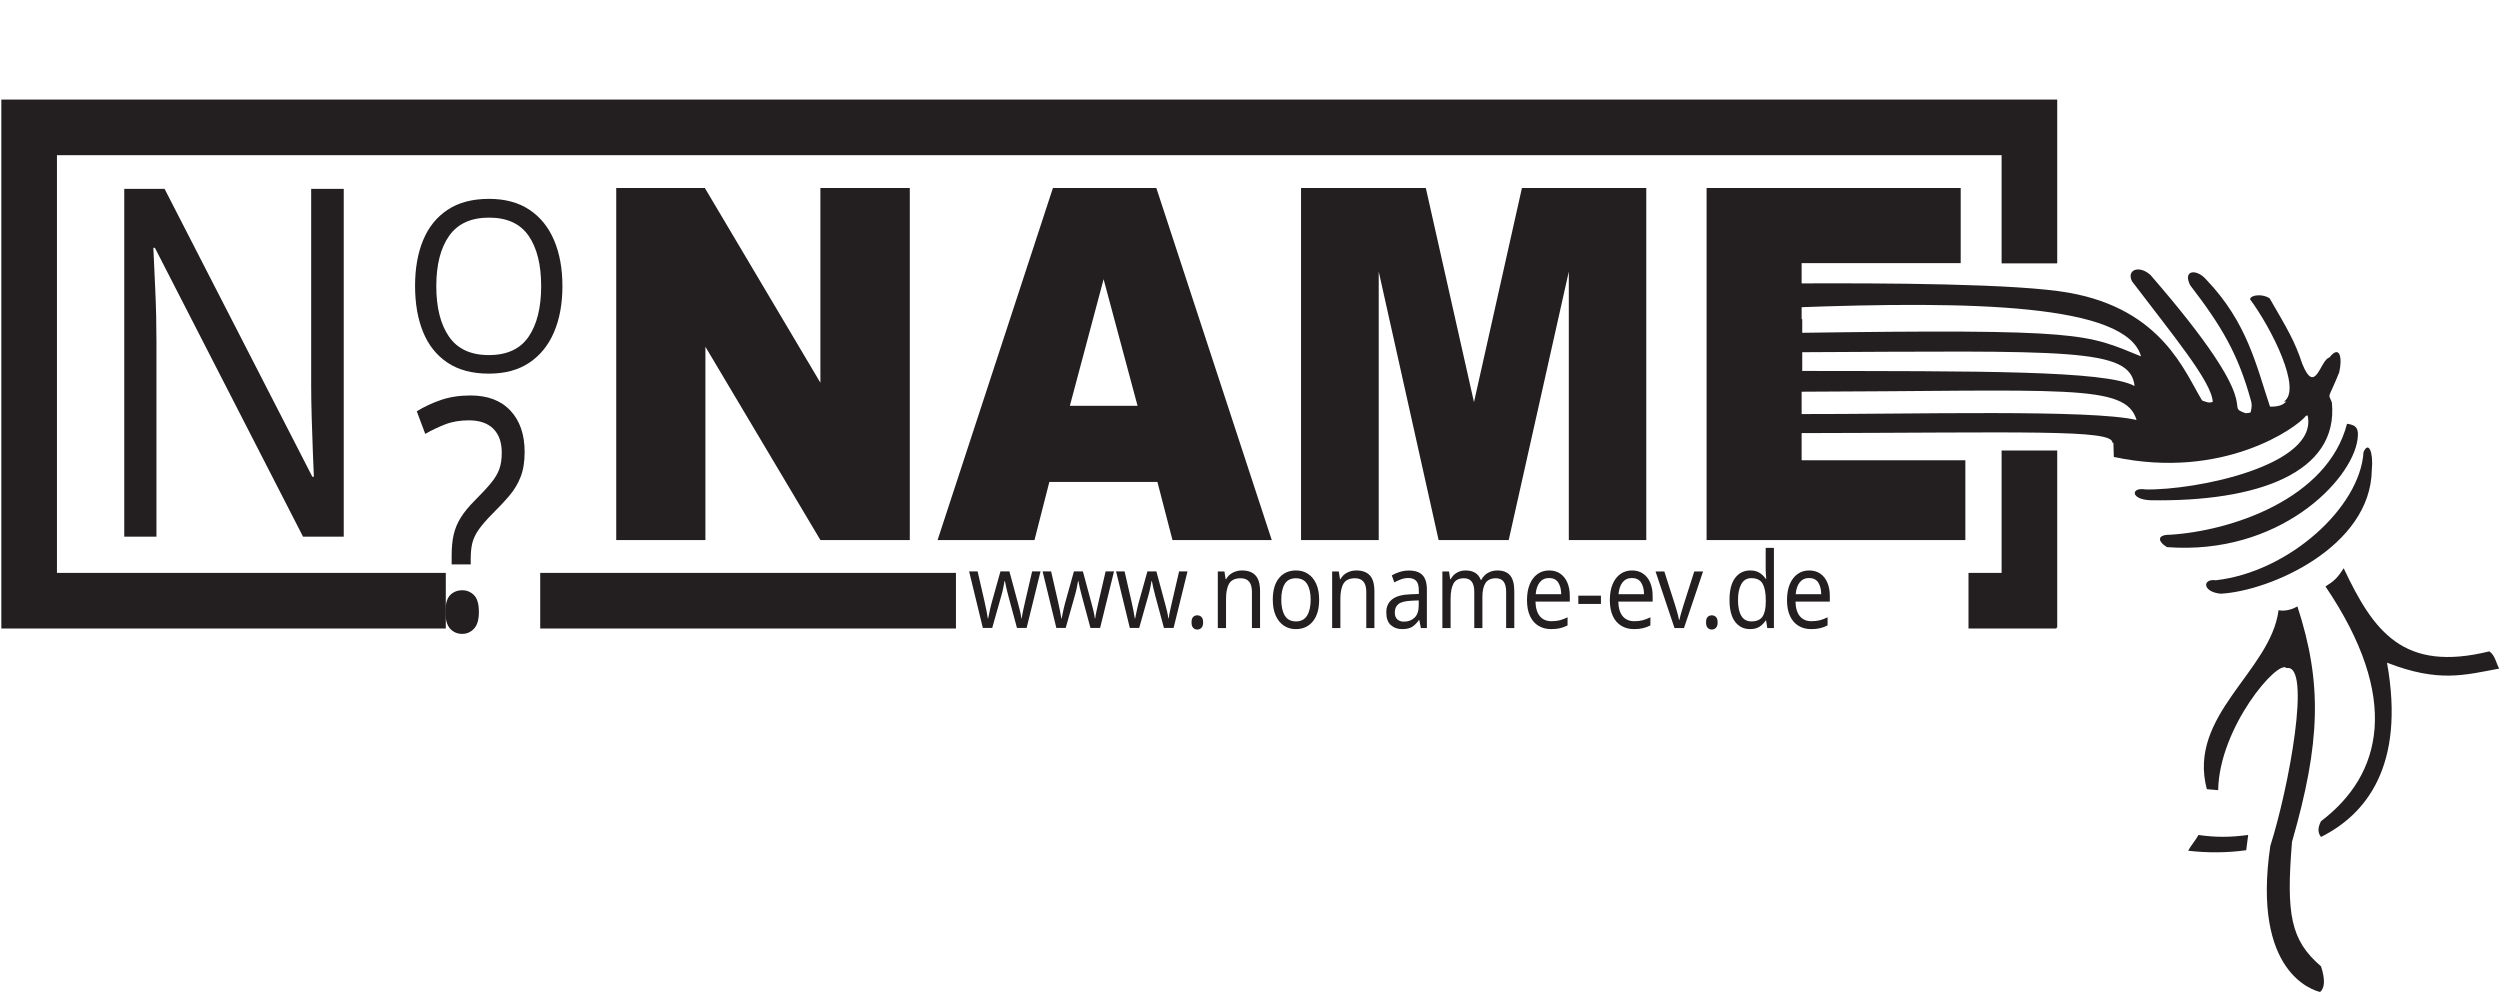
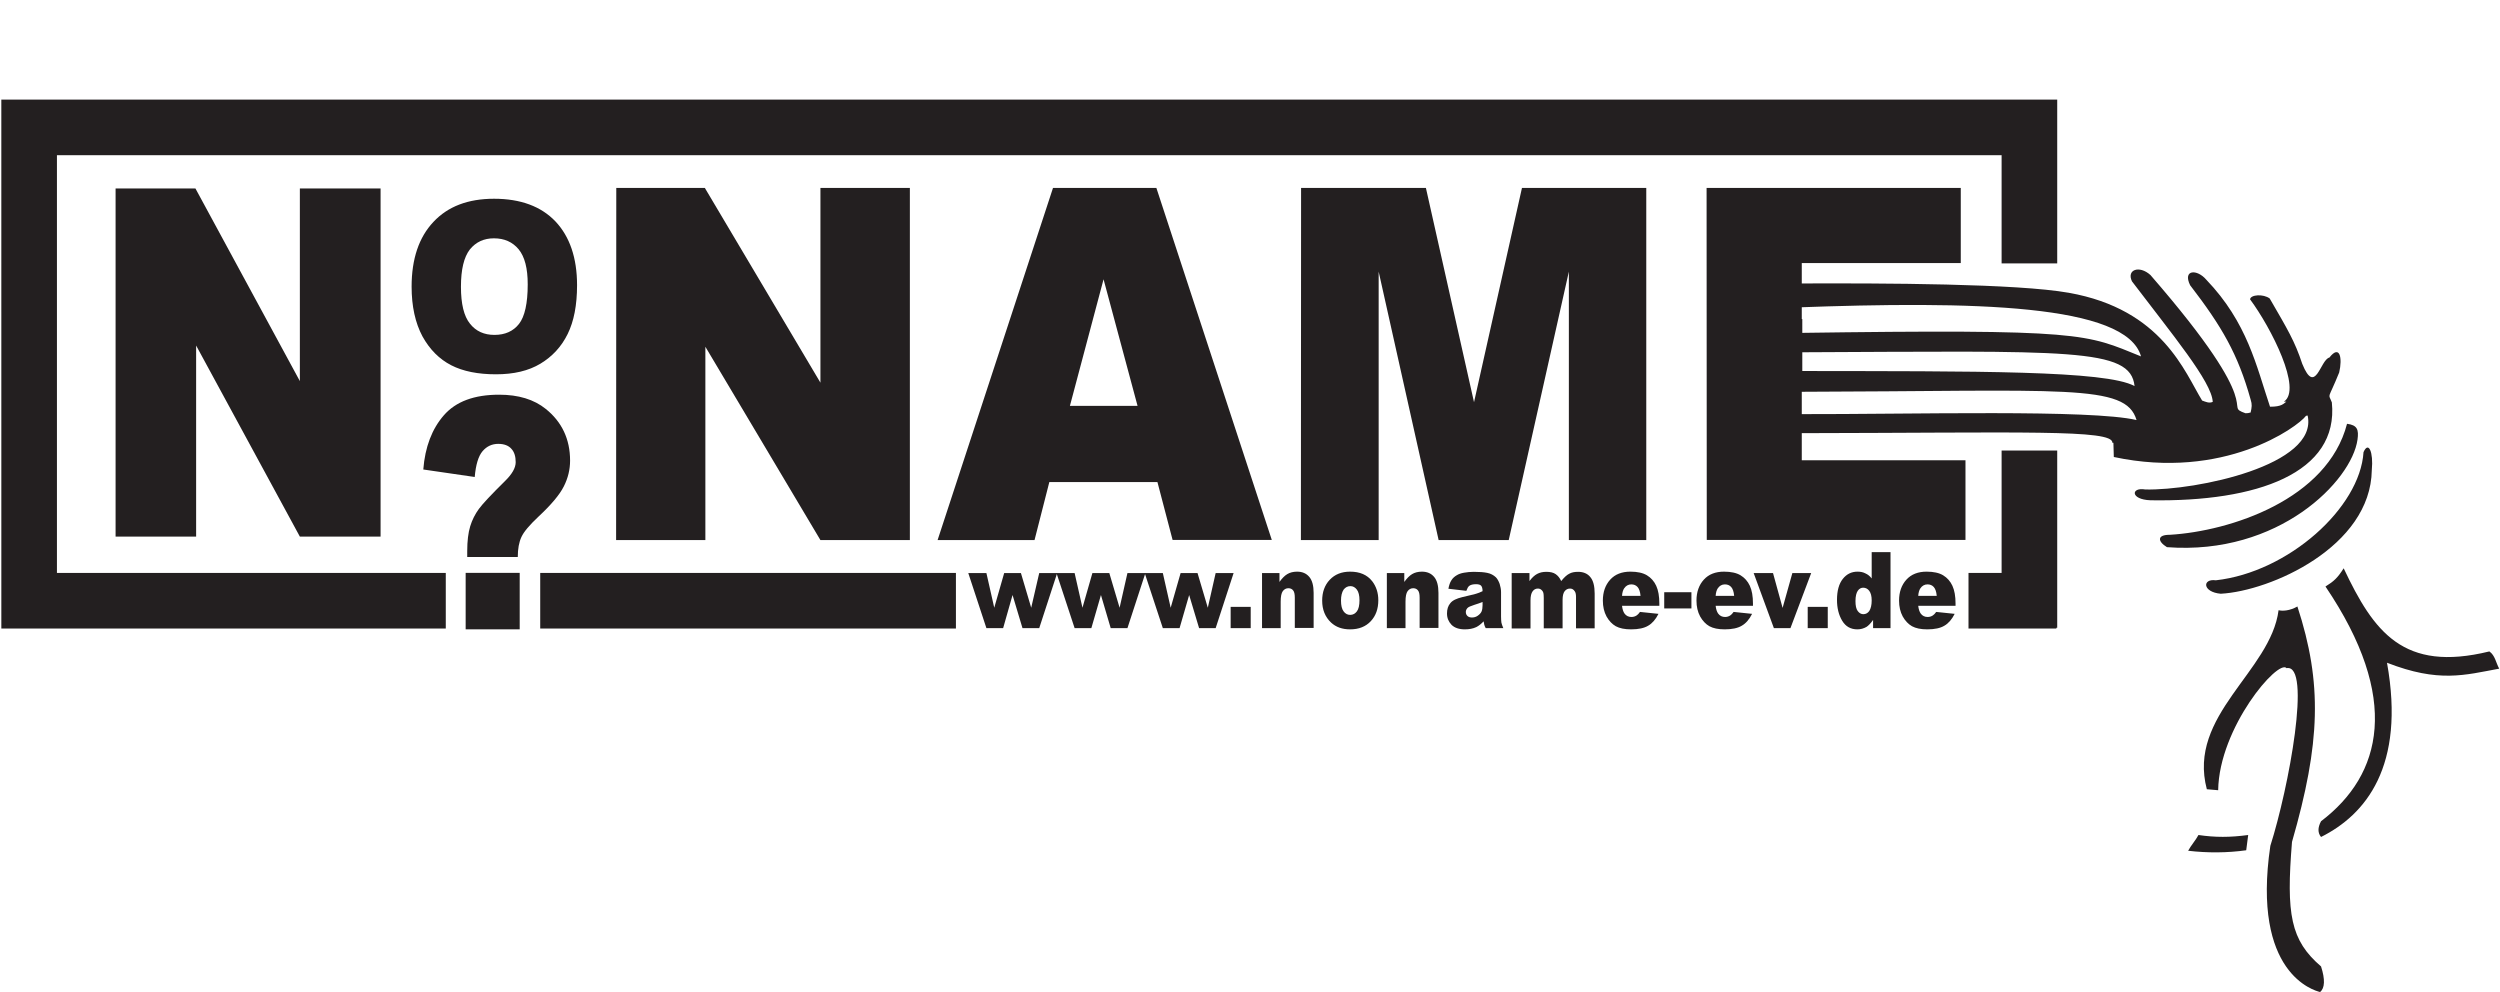
- <svg xmlns="http://www.w3.org/2000/svg" id="svg2" version="1.1" xml:space="preserve" width="1792.5" height="711.25" viewBox="0 0 1792.5 711.25">
-   <defs id="defs6" />
+ <svg xmlns="http://www.w3.org/2000/svg" version="1.1" id="svg2" x="0px" y="0px" viewBox="475 -59 1792.5 711.2" style="enable-background:new 475 -59 1792.5 711.2;" xml:space="preserve">
+   <defs id="defs53" />
+   <style type="text/css" id="style3">
+ 	.st0{fill:#231F20;}
+ </style>
  <g id="g10" transform="matrix(1.25,0,0,-1.25,0,711.25)">
    <g id="g12" transform="scale(0.1,0.1)">
-       <g id="g14" transform="scale(10,10)">
-         <text transform="matrix(0.796126,0,0,-1,49.7012,261.178)" style="font-variant:normal;font-weight:normal;font-size:279.39px;font-family:'Arial Black';-inkscape-font-specification:ArialBlack;writing-mode:lr-tb;fill:#231f20;fill-opacity:1;fill-rule:nonzero;stroke:none" id="text16">
-           <tspan x="0" y="0" id="tspan18">N</tspan>
-         </text>
-         <text transform="matrix(0.843082,0,0,-1,237.2,208.002)" style="font-variant:normal;font-weight:normal;font-size:185.294px;font-family:'Arial Black';-inkscape-font-specification:ArialBlack;writing-mode:lr-tb;fill:#231f20;fill-opacity:1;fill-rule:nonzero;stroke:none" id="text20">
-           <tspan x="0" y="0" id="tspan22">?</tspan>
-         </text>
-         <text transform="matrix(0.940309,0,0,-1,230.25,356.041)" style="font-variant:normal;font-weight:normal;font-size:136.41px;font-family:'Arial Black';-inkscape-font-specification:ArialBlack;writing-mode:lr-tb;fill:#231f20;fill-opacity:1;fill-rule:nonzero;stroke:none" id="text24">
-           <tspan x="0" y="0" id="tspan26">O</tspan>
-         </text>
-         <text transform="scale(0.9412024,-1.062471)" style="font-variant:normal;font-weight:normal;font-size:56.979px;font-family:'Arial Black';-inkscape-font-specification:ArialBlack;writing-mode:lr-tb;fill:#231f20;fill-opacity:1;fill-rule:nonzero;stroke:none" id="text28" x="589.982" y="-196.466">
-           <tspan x="589.982 643.77 697.557" y="-196.466" id="tspan30">www.noname-ev.de</tspan>
-         </text>
+       <g id="Text-Outlines" transform="scale(10,10)">
+         <g id="www.noname-ev.de">
+           <polygon class="st0" points="935.4,287.5 945.8,287.5 950.3,267.6 956,287.5 965.6,287.5 971.5,267.6 976.1,287.5 986.4,287.5       976.1,255.9 966.5,255.9 960.8,274.9 955.4,255.9 945.8,255.9     " id="polygon9" />
+           <polygon class="st0" points="986,287.5 996.4,287.5 1000.9,267.6 1006.6,287.5 1016.3,287.5 1022.2,267.6 1026.7,287.5       1037,287.5 1026.7,255.9 1017.1,255.9 1011.5,274.9 1006,255.9 996.4,255.9     " id="polygon11" />
+           <polygon class="st0" points="1036.6,287.5 1047,287.5 1051.5,267.6 1057.2,287.5 1066.9,287.5 1072.8,267.6 1077.3,287.5       1087.6,287.5 1077.3,255.9 1067.8,255.9 1062.1,274.9 1056.6,255.9 1047,255.9     " id="polygon13" />
+           <polygon class="st0" points="1085.9,268.1 1097.4,268.1 1097.4,255.9 1085.9,255.9 1085.9,268.1     " id="polygon15" />
+           <path class="st0" d="M1103.9,287.5h10v-5.1c1.5,2.1,3,3.6,4.5,4.5c1.5,0.9,3.4,1.4,5.6,1.4c3,0,5.3-1,7-3c1.7-2,2.5-5.1,2.5-9.2      v-20.1h-10.8v17.4c0,2-0.3,3.4-1,4.2c-0.6,0.8-1.6,1.2-2.7,1.2c-1.3,0-2.4-0.6-3.2-1.7c-0.8-1.1-1.2-3.1-1.2-6v-15.2h-10.7      V287.5z" id="path17" />
+           <path class="st0" d="M1149.2,271.7c0-2.8,0.5-4.9,1.5-6.2c1-1.4,2.3-2,3.8-2c1.5,0,2.8,0.7,3.8,2c1,1.3,1.5,3.5,1.5,6.4      c0,2.7-0.5,4.8-1.5,6.1c-1,1.3-2.2,2-3.7,2c-1.6,0-2.9-0.7-3.9-2C1149.7,276.5,1149.2,274.4,1149.2,271.7z M1138.4,271.7      c0,4.8,1.4,8.8,4.3,11.9c2.9,3.1,6.8,4.7,11.7,4.7c5.6,0,9.8-1.8,12.7-5.5c2.3-3,3.5-6.6,3.5-10.9c0-4.9-1.4-8.9-4.3-12      c-2.9-3.1-6.8-4.7-11.9-4.7c-4.5,0-8.1,1.3-10.9,3.9C1140.1,262.3,1138.4,266.5,1138.4,271.7z" id="path19" />
+           <path class="st0" d="M1175.5,287.5h10v-5.1c1.5,2.1,3,3.6,4.5,4.5c1.5,0.9,3.4,1.4,5.6,1.4c3,0,5.3-1,7-3c1.7-2,2.5-5.1,2.5-9.2      v-20.1h-10.8v17.4c0,2-0.3,3.4-1,4.2c-0.6,0.8-1.6,1.2-2.7,1.2c-1.3,0-2.4-0.6-3.2-1.7c-0.8-1.1-1.2-3.1-1.2-6v-15.2h-10.7      V287.5z" id="path21" />
+           <path class="st0" d="M1230.4,270.9c-1.5-0.6-3-1.1-4.6-1.6c-2.2-0.7-3.6-1.3-4.1-1.9c-0.6-0.7-0.9-1.4-0.9-2.2      c0-1,0.3-1.7,0.9-2.3c0.6-0.6,1.5-0.9,2.6-0.9c1.2,0,2.3,0.3,3.3,1c1,0.7,1.8,1.5,2.2,2.4c0.4,0.9,0.6,2.2,0.6,3.7V270.9z       M1221.1,277.3l-10.3,1.2c0.4,2,0.9,3.6,1.7,4.8c0.7,1.2,1.8,2.2,3.2,3c1,0.6,2.3,1.1,4.1,1.4c1.7,0.3,3.6,0.5,5.6,0.5      c3.2,0,5.8-0.2,7.7-0.6c2-0.4,3.6-1.3,4.9-2.5c0.9-0.9,1.6-2.2,2.2-3.8c0.5-1.6,0.8-3.2,0.8-4.7v-14c0-1.5,0.1-2.7,0.2-3.5      c0.2-0.8,0.5-1.9,1.1-3.2h-10.1c-0.4,0.8-0.7,1.4-0.8,1.9c-0.1,0.4-0.2,1.1-0.4,2c-1.4-1.5-2.8-2.6-4.2-3.3      c-1.9-0.9-4.1-1.3-6.6-1.3c-3.3,0-5.9,0.9-7.6,2.6c-1.7,1.8-2.6,3.9-2.6,6.5c0,2.4,0.6,4.4,1.9,5.9c1.2,1.6,3.6,2.7,6.9,3.5      c4,0.9,6.6,1.6,7.8,1.9c1.2,0.4,2.5,0.8,3.8,1.5c0,1.5-0.3,2.5-0.8,3.1c-0.5,0.6-1.5,0.9-2.9,0.9c-1.8,0-3.1-0.3-4-1      C1222.1,279.6,1221.6,278.7,1221.1,277.3z" id="path23" />
+           <path class="st0" d="M1247.3,287.5h10v-4.6c1.4,1.9,2.9,3.3,4.4,4.1c1.5,0.8,3.2,1.2,5.3,1.2c2.2,0,4-0.4,5.3-1.3      c1.3-0.9,2.4-2.2,3.2-4c1.7,2.1,3.2,3.5,4.6,4.2c1.4,0.8,3.1,1.1,5.1,1.1c3,0,5.4-1,7-3c1.7-2,2.5-5.2,2.5-9.5v-19.9H1284v18      c0,1.4-0.2,2.5-0.7,3.2c-0.7,1.1-1.6,1.6-2.7,1.6c-1.3,0-2.3-0.5-3.1-1.5c-0.8-1-1.2-2.7-1.2-5v-16.3h-10.8v17.4      c0,1.4-0.1,2.3-0.2,2.8c-0.2,0.8-0.6,1.4-1.2,1.9c-0.6,0.5-1.2,0.7-2,0.7c-1.2,0-2.2-0.5-3-1.6c-0.8-1.1-1.2-2.8-1.2-5.2v-16.1      h-10.8V287.5z" id="path25" />
+           <path class="st0" d="M1321,274.5c-0.2,2.3-0.8,4-1.7,5c-0.9,1-2.1,1.5-3.6,1.5c-1.7,0-3.1-0.8-4.1-2.3c-0.6-0.9-1.1-2.4-1.2-4.3      H1321z M1331.9,268.7h-21.5c0.2-1.9,0.7-3.4,1.4-4.4c1-1.4,2.4-2,4-2c1.1,0,2.1,0.3,3,0.9c0.6,0.4,1.2,1,1.9,2l10.6-1.1      c-1.6-3.2-3.6-5.5-5.9-6.8c-2.3-1.4-5.6-2.1-9.8-2.1c-3.7,0-6.6,0.6-8.8,1.8c-2.1,1.2-3.9,3.1-5.3,5.6c-1.4,2.6-2.1,5.6-2.1,9.1      c0,4.9,1.4,8.9,4.2,12c2.8,3.1,6.7,4.6,11.6,4.6c4,0,7.2-0.7,9.5-2.1c2.3-1.4,4.1-3.4,5.3-6c1.2-2.6,1.8-6,1.8-10.2V268.7z" id="path27" />
+           <polygon class="st0" points="1334.6,276.5 1350.2,276.5 1350.2,267.2 1334.6,267.2 1334.6,276.5     " id="polygon29" />
+           <path class="st0" d="M1374.7,274.5c-0.2,2.3-0.8,4-1.7,5c-0.9,1-2.1,1.5-3.6,1.5c-1.7,0-3.1-0.8-4.1-2.3      c-0.6-0.9-1.1-2.4-1.2-4.3H1374.7z M1385.6,268.7h-21.5c0.2-1.9,0.7-3.4,1.4-4.4c1-1.4,2.4-2,4-2c1.1,0,2.1,0.3,3,0.9      c0.6,0.4,1.2,1,1.9,2l10.6-1.1c-1.6-3.2-3.6-5.5-5.9-6.8c-2.3-1.4-5.6-2.1-9.8-2.1c-3.7,0-6.6,0.6-8.8,1.8      c-2.1,1.2-3.9,3.1-5.3,5.6c-1.4,2.6-2.1,5.6-2.1,9.1c0,4.9,1.4,8.9,4.2,12c2.8,3.1,6.7,4.6,11.6,4.6c4,0,7.2-0.7,9.5-2.1      c2.3-1.4,4.1-3.4,5.3-6c1.2-2.6,1.8-6,1.8-10.2V268.7z" id="path31" />
+           <polygon class="st0" points="1385.9,287.5 1397,287.5 1402.5,267.5 1408.1,287.5 1418.9,287.5 1407,255.9 1397.5,255.9     " id="polygon33" />
+           <polygon class="st0" points="1416.9,268.1 1428.4,268.1 1428.4,255.9 1416.9,255.9 1416.9,268.1     " id="polygon35" />
+           <path class="st0" d="M1453.6,271.8c0,2.5-0.5,4.3-1.4,5.5c-0.9,1.2-2.1,1.8-3.5,1.8c-1.2,0-2.3-0.6-3.1-1.8      c-0.8-1.2-1.3-3.1-1.3-5.9c0-2.6,0.4-4.5,1.3-5.7c0.9-1.2,2-1.8,3.2-1.8c1.4,0,2.5,0.6,3.4,1.8      C1453.1,267.1,1453.6,269.1,1453.6,271.8z M1464.4,299.6v-43.7h-10v4.7c-1.4-2-2.7-3.3-3.8-4c-1.6-0.9-3.3-1.4-5.2-1.4      c-3.8,0-6.7,1.6-8.7,4.9c-2,3.3-3,7.3-3,12c0,5.2,1.1,9.2,3.3,12c2.2,2.8,5,4.2,8.5,4.2c1.7,0,3.2-0.3,4.5-1      c1.4-0.6,2.6-1.6,3.6-2.9v15.1H1464.4z" id="path37" />
+           <path class="st0" d="M1490.9,274.5c-0.2,2.3-0.8,4-1.7,5c-0.9,1-2.1,1.5-3.6,1.5c-1.7,0-3.1-0.8-4.1-2.3      c-0.6-0.9-1.1-2.4-1.2-4.3H1490.9z M1501.8,268.7h-21.5c0.2-1.9,0.7-3.4,1.4-4.4c1-1.4,2.4-2,4-2c1.1,0,2.1,0.3,3,0.9      c0.6,0.4,1.2,1,1.9,2l10.6-1.1c-1.6-3.2-3.6-5.5-5.9-6.8c-2.3-1.4-5.6-2.1-9.8-2.1c-3.7,0-6.6,0.6-8.8,1.8      c-2.1,1.2-3.9,3.1-5.3,5.6c-1.4,2.6-2.1,5.6-2.1,9.1c0,4.9,1.4,8.9,4.2,12c2.8,3.1,6.7,4.6,11.6,4.6c4,0,7.2-0.7,9.5-2.1      c2.3-1.4,4.1-3.4,5.3-6c1.2-2.6,1.8-6,1.8-10.2V268.7z" id="path39" />
+         </g>
+         <path id="NAME" class="st0" d="M733.5,508.4h50.8l66.3-111.7v111.7h51.3V306.4h-51.3l-66,110.9     V306.4h-51.2L733.5,508.4L733.5,508.4z M1043.9,339.7h-62l-8.5-33.3h-55.6L984,508.4h59.3l66.2-201.9h-56.9L1043.9,339.7     L1043.9,339.7z M1032.5,383.4L1013,456l-19.3-72.6H1032.5z M1126.3,508.4h71.6l27.6-122.9l27.5,122.9h71.3V306.4h-44.4v154     l-34.5-154h-40.2l-34.4,154v-154h-44.6L1126.3,508.4L1126.3,508.4z M1358.9,508.4h145.8v-43.1h-91.2v-32.1h0.3v-41.2h-0.3v-39.8     h93.9v-45.7h-148.4L1358.9,508.4" />
+         <g id="No_x3F_">
+           <polygon class="st0" points="446.3,508.1 492.1,508.1 552,397.6 552,508.1 598.3,508.1 598.3,308.4 552,308.4 492.5,418       492.5,308.4 446.3,308.4     " id="polygon43" />
+           <path class="st0" d="M647.1,287.6h31v-32.4h-31V287.6z M677,296.7h-29v3.4c0,5.8,0.6,10.6,1.7,14.2c1.1,3.6,2.8,7,5,10      c2.2,3,7.2,8.3,14.9,15.9c4.1,4,6.2,7.6,6.2,10.9c0,3.3-0.8,5.9-2.5,7.7c-1.6,1.8-4.1,2.8-7.5,2.8c-3.6,0-6.6-1.4-9-4.2      c-2.4-2.8-3.9-7.8-4.5-14.8l-29.5,4.3c1,12.9,5,23.3,11.8,31.1c6.9,7.9,17.4,11.8,31.7,11.8c11.1,0,20-2.7,26.8-8.2      c9.2-7.4,13.9-17.3,13.9-29.6c0-5.1-1.2-10.1-3.6-14.8c-2.4-4.8-7.3-10.6-14.6-17.4c-5.1-4.8-8.4-8.7-9.7-11.6      C677.7,305.2,677,301.4,677,296.7z" id="path45" />
+           <path class="st0" d="M644.4,451.7c0-9.8,1.7-16.9,5.2-21.2c3.4-4.3,8.1-6.4,14-6.4c6.1,0,10.8,2.1,14.1,6.3      c3.3,4.2,5,11.8,5,22.7c0,9.2-1.7,15.8-5.2,20.1c-3.5,4.2-8.2,6.3-14.2,6.3c-5.7,0-10.3-2.1-13.8-6.4      C646.1,468.7,644.4,461.6,644.4,451.7z M616.1,451.8c0,15.9,4.2,28.3,12.5,37.1c8.3,8.9,19.9,13.3,34.8,13.3      c15.2,0,27-4.4,35.2-13c8.2-8.7,12.4-20.9,12.4-36.6c0-11.4-1.8-20.7-5.4-28c-3.6-7.3-8.8-12.9-15.6-17      c-6.8-4.1-15.3-6.1-25.5-6.1c-10.3,0-18.9,1.7-25.7,5.2c-6.8,3.5-12.3,9-16.5,16.6C618.2,431,616.1,440.5,616.1,451.8z" id="path47" />
+         </g>
      </g>
-       <path d="m 3534.68,4611.75 508.28,0 662.82,-1117.12 0,1117.12 512.79,0 0,-2019.39 -512.79,0 -659.54,1108.67 0,-1108.67 -511.56,0 0,2019.39 z m 3104.21,-1686.04 -619.78,0 -85.26,-333.35 -555.83,0 661.59,2019.39 593.13,0 662,-2019.39 -569.36,0 -86.49,333.35 z m -113.95,436.79 -194.71,725.95 -193.47,-725.95 388.18,0 z m 937.86,1249.25 715.69,0 276.28,-1228.56 275.05,1228.56 713.23,0 0,-2019.39 -444.34,0 0,1539.82 -344.73,-1539.82 -402.11,0 -343.5,1539.82 0,-1539.82 -445.57,0 0,2019.39 z m 2326.21,0 1457.59,0 0,-431.14 -912.4,0 0,-321.13 3.4,0 0,-411.87 -3.4,0 0,-397.77 939.1,0 0,-457.48 -1484.29,0 0,2019.39" style="fill:#231f20;fill-opacity:1;fill-rule:evenodd;stroke:none" id="path32" />
-       <path d="m 7.645,5118.85 0.008,0 0,0.01 11787.648,0 0,-0.01 4.9,0 0,-939.56 -319,0 0,620.58 -11154.571,0 0,-2396 2230.421,0 0,-318.98 -2549.398,0 0,2.43 -0.008,0 z M 11481.2,2403.87 l -189.9,0 0,-318.98 504,0 0,4.87 4.9,0 0,1016.14 -319,0 z m -5037.95,0 -3344.55,0 0,-318.98 2384.55,0 0,318.98" style="fill:#231f20;fill-opacity:1;fill-rule:evenodd;stroke:none" id="path34" />
-       <path d="m 12895.6,900.688 c -4.7,-29.176 -6.6,-58.352 -11.3,-87.524 -107.3,-15.059 -223,-16 -333.1,-2.824 16,30.113 43.3,60.23 59.2,90.348 96,-14.118 180.7,-14.118 285.2,0 z m 127.1,-62.114 c 106.3,334.086 238.1,1046.506 93.1,1019.216 -48,54.58 -386.8,-339.74 -392.4,-700.18 l -65,5.64 c -112.9,425.38 366.3,674.92 411.5,1026.89 23,-5.79 63.9,-3.5 108,21.45 144,-440.44 132.7,-782.95 -31,-1350.43 -33.9,-415.969 -8.5,-563.722 166.6,-714.297 24,-73.879 22.1,-124.695 -5.7,-146.812 C 13274.9,8.52 12914.4,104.512 13022.7,838.574 Z m 420.6,1591.996 c -34.9,-55.29 -56.6,-75.06 -104.4,-104.46 433.8,-641.84 325.6,-1080.04 -25.4,-1346.372 -19.5,-36.586 -19.5,-66.703 0,-90.347 254.1,127.049 485.6,403.739 378.3,999.449 297.4,-115.75 445.1,-70.58 643.7,-33.88 -18.8,32.94 -23.1,75.59 -56.5,98.82 -494.1,-121.4 -663.5,112.58 -835.7,476.79 z m -733.3,-68.91 c -79,10.78 -77.3,-67.75 28.3,-77.11 283.3,15.15 859.9,267.6 866.4,709.79 10,102 -18.8,168.41 -47.6,102.18 -19.7,-318.56 -430.8,-688.13 -847.1,-734.86 z m 752.6,897.72 c -112.1,-433.67 -668.8,-615.92 -1016.3,-636.74 -74.5,0.59 -70.7,-38.01 -16.8,-70.93 643.1,-48.87 1060.2,381.04 1093.1,616.58 8.1,57.73 -1,83.43 -60,91.09 z m -1127.2,-438.75 c 610.9,-10.09 1081.2,155.94 1040.1,561.3 -21.8,57.53 -24.6,6.78 42.1,171.87 19.5,82.67 3.8,162.19 -56.2,85.49 -52.6,-12.4 -80.2,-221.93 -155.6,-36.26 -43.1,130.9 -85.3,199.68 -186.8,375.06 -36.5,27.27 -109.7,22.42 -112.6,-4.85 121.8,-164.17 300.9,-518.04 193.9,-586.87 0,0.01 14.5,0.02 14.4,0.03 -0.4,-0.34 -0.9,-0.68 -1.4,-1.01 -0.1,-0.06 -0.2,-0.14 -0.3,-0.19 l 0,-0.01 c -14,-9.88 -25.4,-28.43 -92.2,-27.76 -78.5,233.67 -129.3,481.84 -365.3,728.27 -53.7,62.96 -136.8,58.26 -93,-31.38 181.7,-236.26 274.6,-395.06 347.3,-656.49 9,-27.39 6.9,-42.97 -0.6,-75.05 -1.1,4.33 -4.9,-3.27 -29.1,-2.82 -138.1,49.29 151,-8.29 -545.2,792.94 -64.3,57.89 -138.1,30.4 -105.9,-36.26 229.3,-302.65 458.2,-576.58 463.3,-691.44 -20.7,-9.34 -40.3,0.22 -61,7.67 -99.1,160.56 -227.2,523.26 -765.4,618.22 -297,52.61 -1058.2,55.45 -1558.6,53.28 l -17.7,-137.89 c 1027.5,38.06 1907.3,20.29 1991.3,-280.39 -318.3,128.82 -316.9,158.53 -1989.1,134.37 l 8.4,-110.91 c 1569.3,6.83 1920.7,27.6 1943.6,-193.66 -165.2,90.22 -902.6,84.69 -1936.2,86.38 l -13,-119.37 c 1555.1,4.19 1898.4,48.89 1960.6,-161.9 -262.6,61.6 -1282.1,32.59 -1950.5,33.88 l 0,-109.23 c 1297,2.3 1816.9,22.6 1811.7,-54.79 l 6.1,-0.44 c 0.8,-27.15 1.5,-54.29 2.3,-81.44 630,-134.64 1051.9,169.45 1102.5,236.24 l 9.3,1.6 c 62.9,-285.52 -639.8,-430.3 -931.1,-424.17 -82.4,14.72 -88.1,-57.8 29.9,-62.02" style="fill:#231f20;fill-opacity:1;fill-rule:evenodd;stroke:none" id="path36" />
+       <path id="Rahmen" class="st0" d="    M3807.6,5590.6L3807.6,5590.6L3807.6,5590.6l11787.7,0v0h4.9v-939.6h-319v620.6H4126.6v-2396H6357v-319H3807.7v2.4h0    L3807.6,5590.6z M15281.2,2875.6h-189.9v-319h504v4.9h4.9v1016.1h-319V2875.6z M9283.2,2875.6H6898.7v-319h2384.5V2875.6z" />
+       <path id="Knoten" class="st0" d="M16695.6,1372.4c-4.7-29.2-6.6-58.4-11.3-87.5    c-107.3-15.1-223-16-333.1-2.8c16,30.1,43.3,60.2,59.2,90.3C16506.4,1358.3,16591.1,1358.3,16695.6,1372.4L16695.6,1372.4z     M16822.7,1310.3c106.3,334.1,238.1,1046.5,93.1,1019.2c-48,54.6-386.8-339.7-392.4-700.2l-65,5.6    c-112.9,425.4,366.3,674.9,411.5,1026.9c23-5.8,63.9-3.5,108,21.4c144-440.4,132.7-782.9-31-1350.4    c-33.9-416-8.5-563.7,166.6-714.3c24-73.9,22.1-124.7-5.7-146.8C17074.9,480.3,16714.4,576.3,16822.7,1310.3L16822.7,1310.3z     M17243.3,2902.3c-34.9-55.3-56.6-75.1-104.4-104.5c433.8-641.8,325.6-1080-25.4-1346.4c-19.5-36.6-19.5-66.7,0-90.3    c254.1,127,485.6,403.7,378.3,999.4c297.4-115.8,445.1-70.6,643.7-33.9c-18.8,32.9-23.1,75.6-56.5,98.8    C17584.9,2304.1,17415.5,2538.1,17243.3,2902.3L17243.3,2902.3z M16510,2833.4c-79,10.8-77.3-67.8,28.3-77.1    c283.3,15.1,859.9,267.6,866.4,709.8c10,102-18.8,168.4-47.6,102.2C17337.4,3249.7,16926.3,2880.1,16510,2833.4L16510,2833.4z     M17262.6,3731.1c-112.1-433.7-668.8-615.9-1016.3-636.7c-74.5,0.6-70.7-38-16.8-70.9c643.1-48.9,1060.2,381,1093.1,616.6    C17330.7,3697.8,17321.6,3723.5,17262.6,3731.1L17262.6,3731.1z M16135.4,3292.4c610.9-10.1,1081.2,155.9,1040.1,561.3    c-21.8,57.5-24.6,6.8,42.1,171.9c19.5,82.7,3.8,162.2-56.2,85.5c-52.6-12.4-80.2-221.9-155.6-36.3    c-43.1,130.9-85.3,199.7-186.8,375.1c-36.5,27.3-109.7,22.4-112.6-4.9c121.8-164.2,300.9-518,193.9-586.9c0,0,14.5,0,14.4,0    c-0.4-0.3-0.9-0.7-1.4-1c-0.1-0.1-0.2-0.1-0.3-0.2v0c-14-9.9-25.4-28.4-92.2-27.8c-78.5,233.7-129.3,481.8-365.3,728.3    c-53.7,63-136.8,58.3-93-31.4c181.7-236.3,274.6-395.1,347.3-656.5c9-27.4,6.9-43-0.6-75.1c-1.1,4.3-4.9-3.3-29.1-2.8    c-138.1,49.3,151-8.3-545.2,792.9c-64.3,57.9-138.1,30.4-105.9-36.3c229.3-302.6,458.2-576.6,463.3-691.4    c-20.7-9.3-40.3,0.2-61,7.7c-99.1,160.6-227.2,523.3-765.4,618.2c-297,52.6-1058.2,55.4-1558.6,53.3l-17.7-137.9    c1027.5,38.1,1907.3,20.3,1991.3-280.4c-318.3,128.8-316.9,158.5-1989.1,134.4l8.4-110.9c1569.3,6.8,1920.7,27.6,1943.6-193.7    c-165.2,90.2-902.6,84.7-1936.2,86.4l-13-119.4c1555.1,4.2,1898.4,48.9,1960.6-161.9c-262.6,61.6-1282.1,32.6-1950.5,33.9v-109.2    c1297,2.3,1816.9,22.6,1811.7-54.8l6.1-0.4c0.8-27.1,1.5-54.3,2.3-81.4c630-134.6,1051.9,169.4,1102.5,236.2l9.3,1.6    c62.9-285.5-639.8-430.3-931.1-424.2C16023.1,3369.1,16017.4,3296.6,16135.4,3292.4" />
    </g>
  </g>
</svg>
